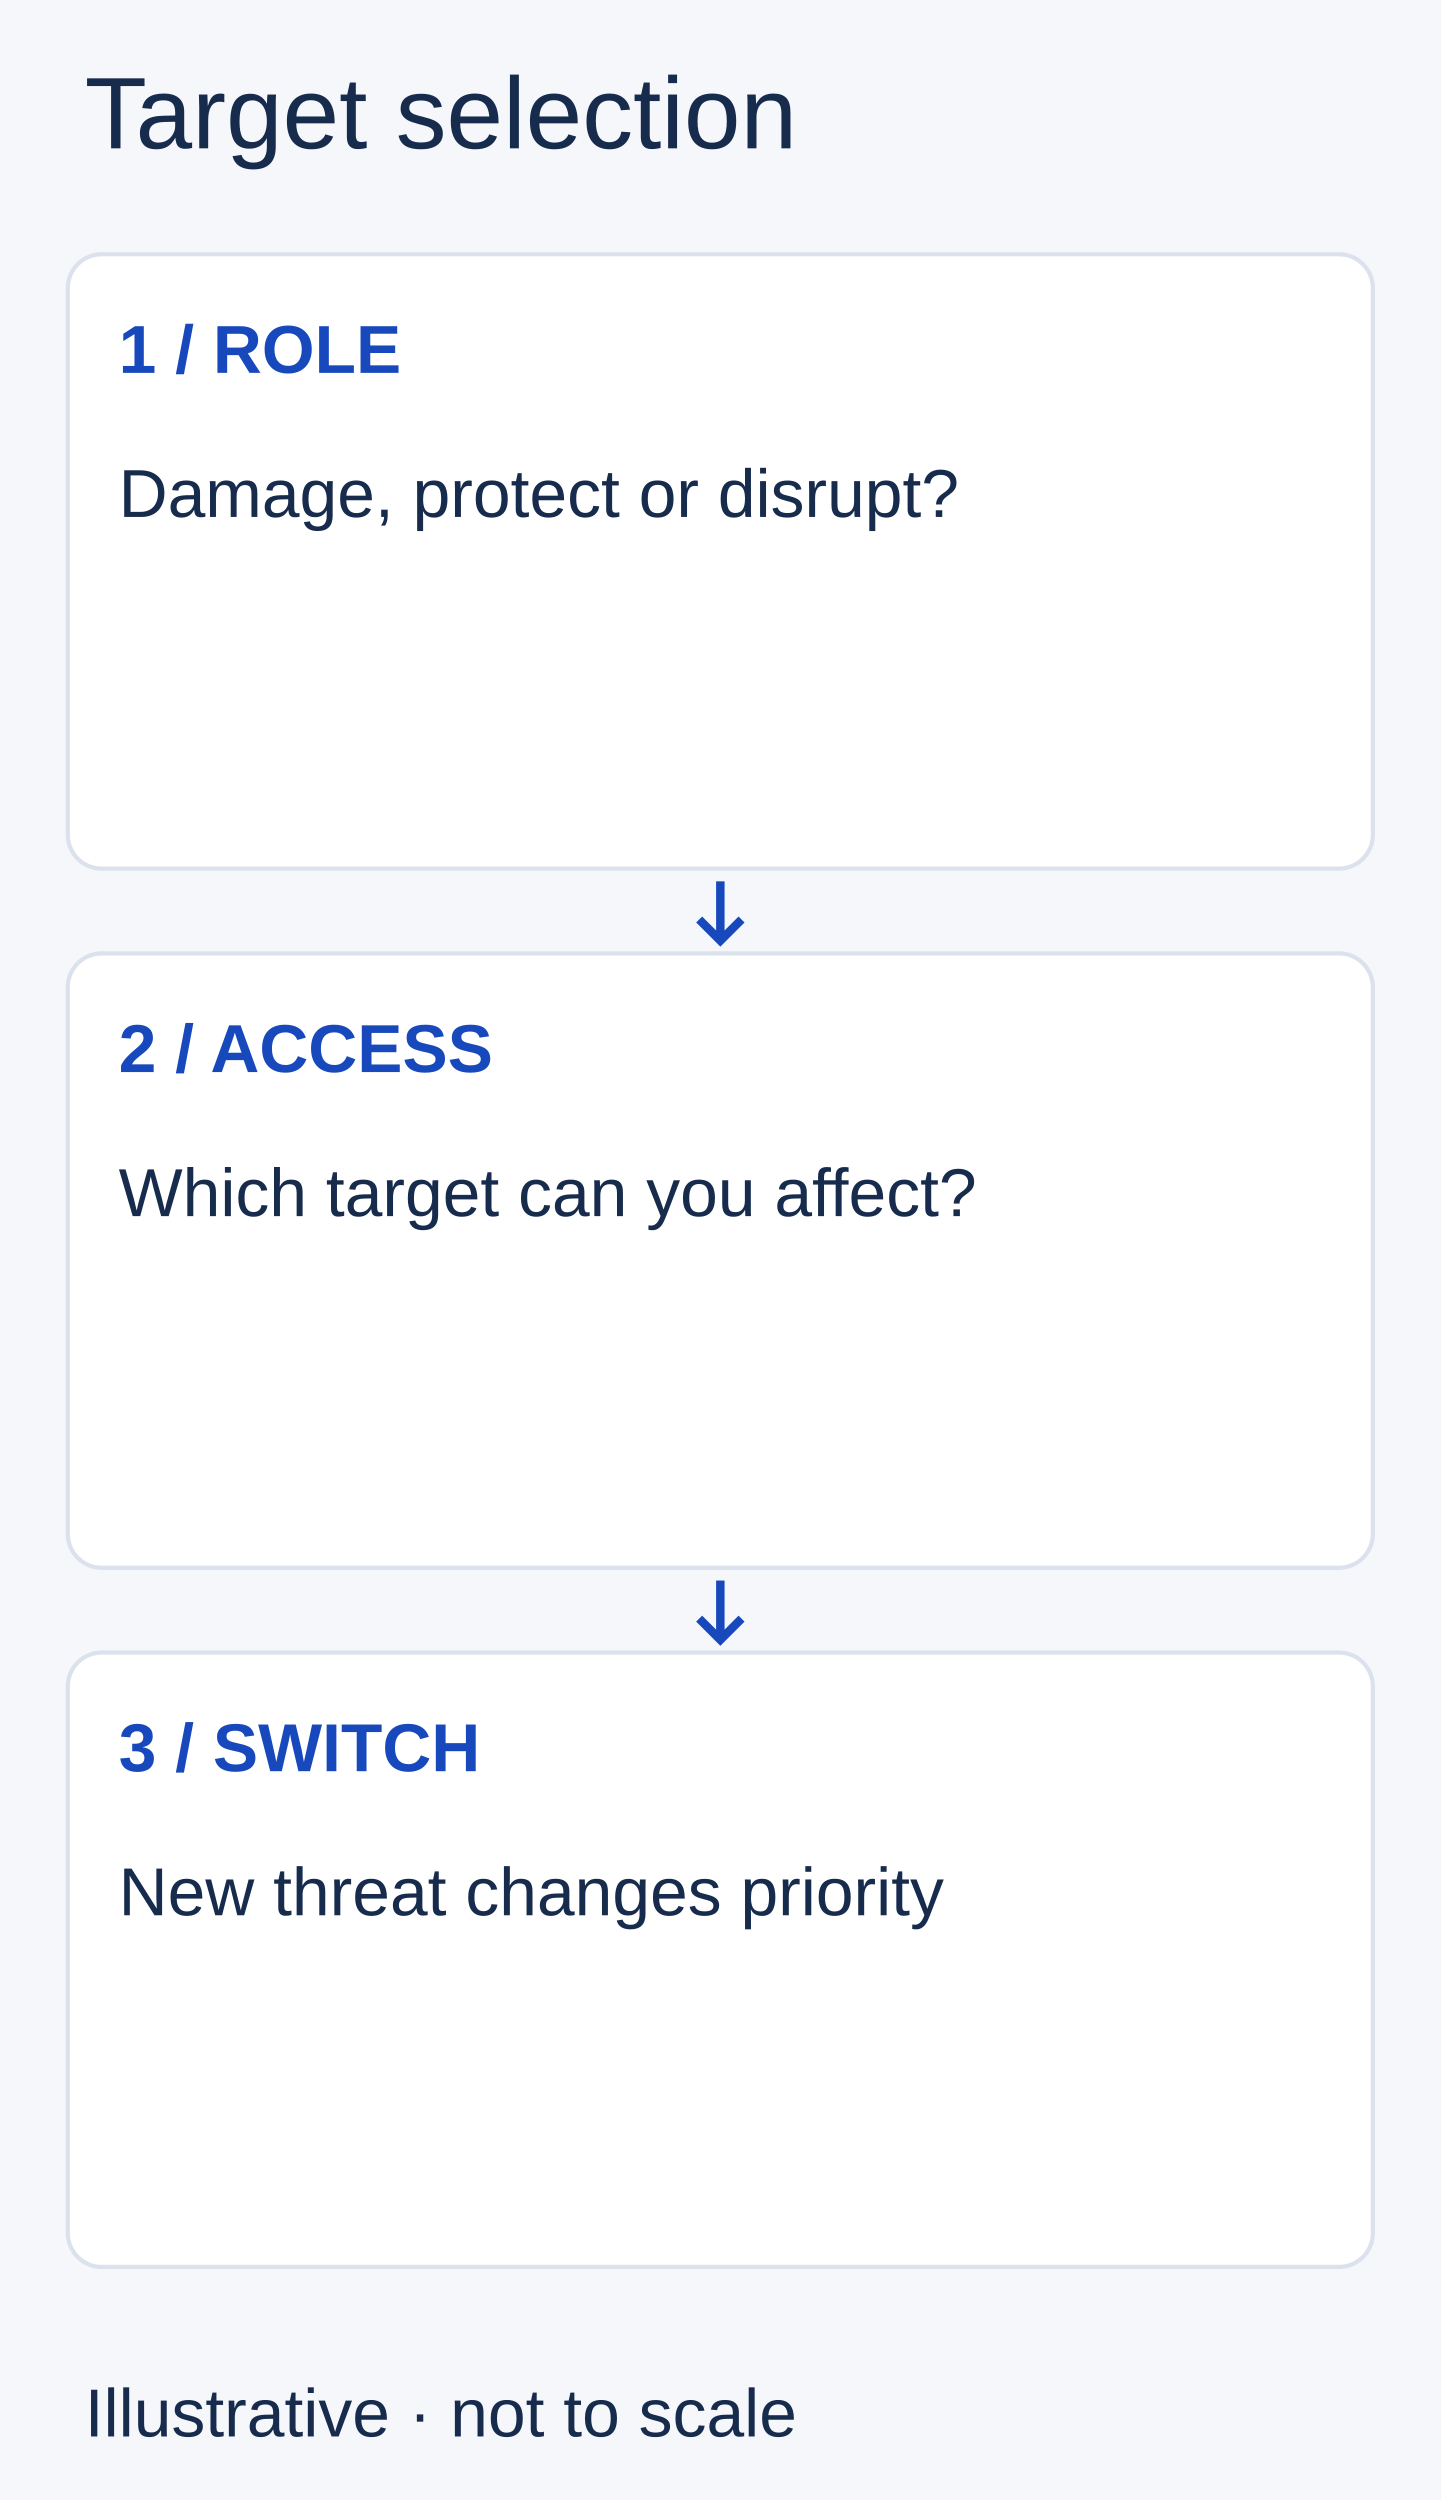
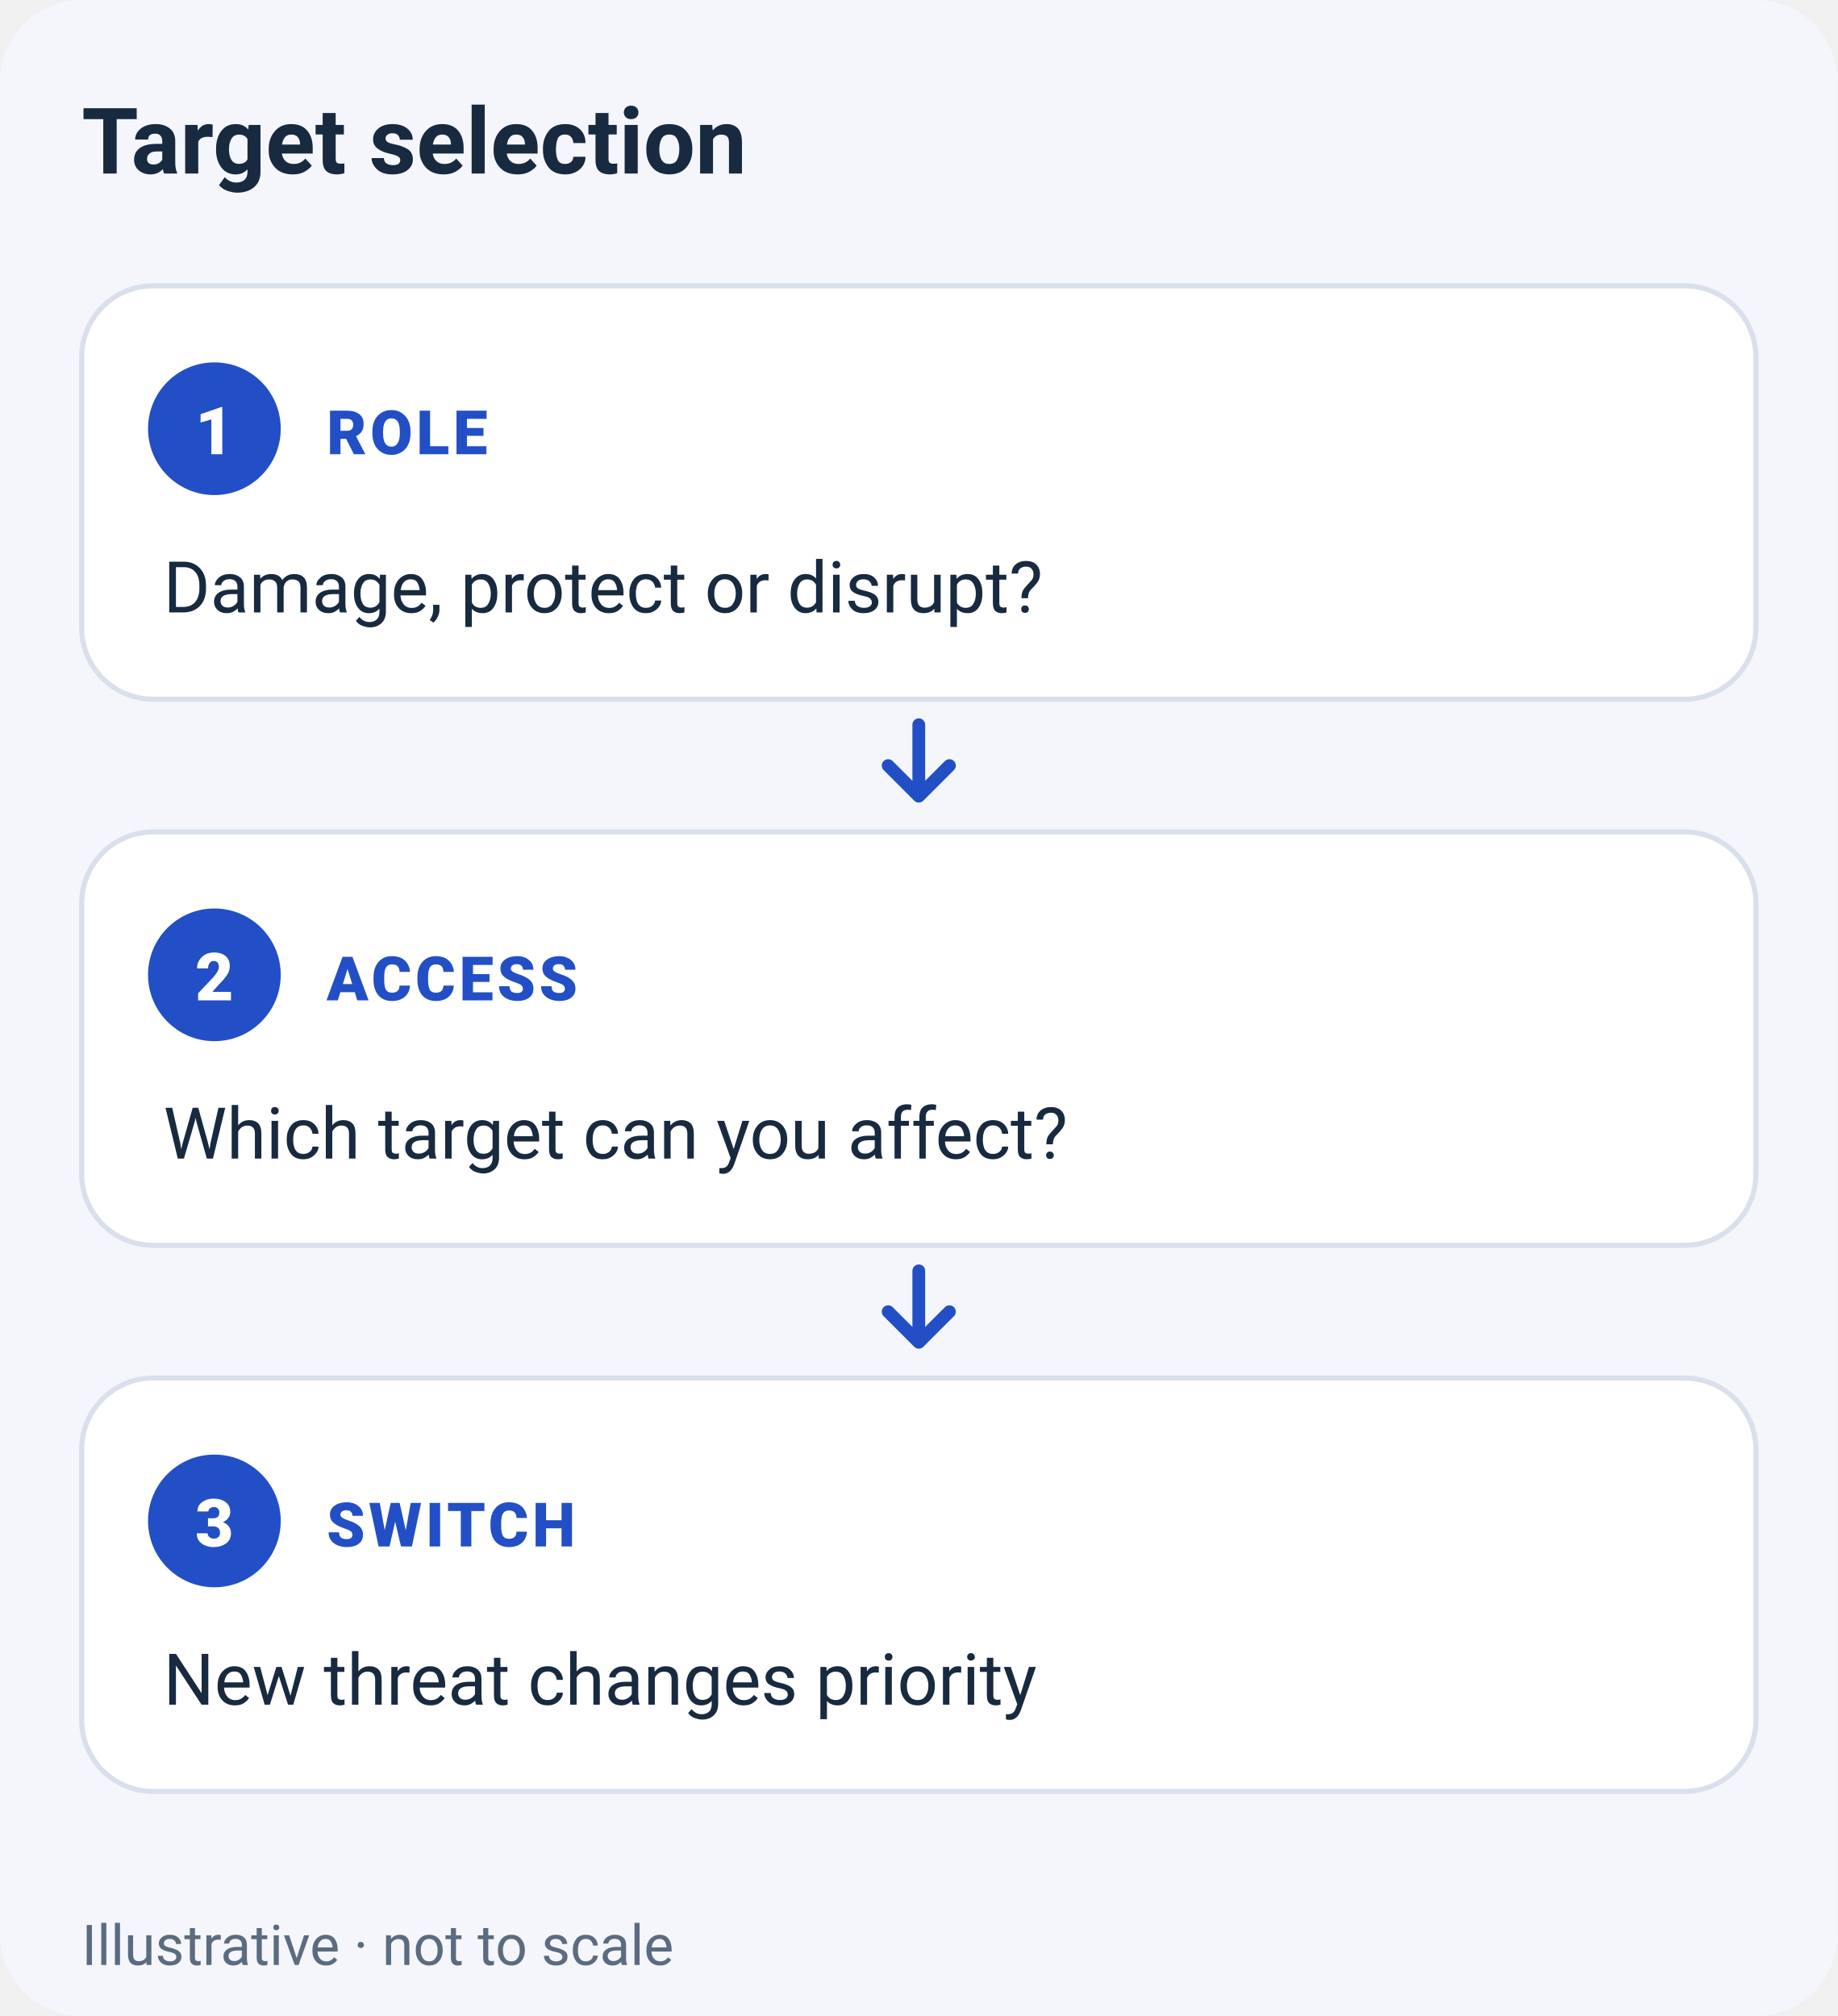
- <svg xmlns="http://www.w3.org/2000/svg" width="340" height="590" viewBox="0 0 340 590" role="img" aria-labelledby="title desc">
-   <rect width="100%" height="100%" fill="#f5f7fb" />
-   <style>text{font-family:Arial,sans-serif;fill:#172b4d;font-size:16px}.label{fill:#1749bd;font-weight:bold}</style>
-   <text x="20" y="35" style="font-size:24px">Target selection</text>
-   <rect x="16" y="60" width="308" height="145" rx="8" fill="white" stroke="#dce2ed" />
-   <text x="28" y="88" class="label">1 / ROLE</text>
-   <text x="28" y="122">Damage, protect or disrupt?</text>
-   <path d="M170 208v14m-5 -5l5 5 5 -5" stroke="#1749bd" stroke-width="2" fill="none" />
-   <rect x="16" y="225" width="308" height="145" rx="8" fill="white" stroke="#dce2ed" />
-   <text x="28" y="253" class="label">2 / ACCESS</text>
-   <text x="28" y="287">Which target can you affect?</text>
-   <path d="M170 373v14m-5 -5l5 5 5 -5" stroke="#1749bd" stroke-width="2" fill="none" />
-   <rect x="16" y="390" width="308" height="145" rx="8" fill="white" stroke="#dce2ed" />
-   <text x="28" y="418" class="label">3 / SWITCH</text>
-   <text x="28" y="452">New threat changes priority</text>
-   <text x="20" y="575">Illustrative · not to scale</text>
-   <style>@media(prefers-color-scheme:dark){text{fill:#ededed}.label{fill:#9abaff}[fill="#f5f7fb"]{fill:#191919}[stroke="#f5f7fb"]{stroke:#191919}[fill="#ffffff"]{fill:#222222}[stroke="#ffffff"]{stroke:#222222}[fill="#fff"]{fill:#222222}[stroke="#fff"]{stroke:#222222}[fill="white"]{fill:#222222}[stroke="white"]{stroke:#222222}[fill="#dee5f3"]{fill:#2c2c2c}[stroke="#dee5f3"]{stroke:#2c2c2c}[fill="#172b4d"]{fill:#ededed}[stroke="#172b4d"]{stroke:#ededed}[fill="#405574"]{fill:#b5b5b5}[stroke="#405574"]{stroke:#b5b5b5}[fill="#1749bd"]{fill:#9abaff}[stroke="#1749bd"]{stroke:#9abaff}[fill="#dce2ed"]{fill:#424242}[stroke="#dce2ed"]{stroke:#424242}[fill="#78869c"]{fill:#777777}[stroke="#78869c"]{stroke:#777777}}</style>
+ <svg xmlns="http://www.w3.org/2000/svg" width="360" height="395" viewBox="0 0 360 395" role="img" aria-labelledby="title desc">
+   <style>.bg{fill:#f4f6fb}.card{fill:#fff;stroke:#d9e0ec}.num{fill:#224fc5}.numt{fill:#fff;font-weight:800}.lab{fill:#224fc5;font-weight:800;letter-spacing:.06em}.t{fill:#182a40}.lead{fill:#182a40;font-weight:650}.muted{fill:#5b6b80}.arrow{stroke:#224fc5;fill:none}text{font-family:system-ui,-apple-system,"Segoe UI",Roboto,sans-serif}@media(prefers-color-scheme:dark){.bg{fill:#171717}.card{fill:#202020;stroke:#3a3a3a}.num{fill:#9abaff}.numt{fill:#111}.lab{fill:#9abaff}.t,.lead{fill:#ededed}.muted{fill:#a8a8a8}.arrow{stroke:#9abaff}}</style>
+   <rect class="bg" width="360" height="395" rx="16" />
+   <text x="16" y="34" class="lead" style="font-size:18px">Target selection</text>
+   <rect class="card" x="16" y="56" width="328" height="81" rx="14" />
+   <circle class="num" cx="42" cy="84" r="13" />
+   <text class="numt" x="42" y="89" text-anchor="middle" style="font-size:13px">1</text>
+   <text class="lab" x="64" y="89" style="font-size:12px">ROLE</text>
+   <text class="t" x="32" y="120" style="font-size:14px">Damage, protect or disrupt?</text>
+   <path class="arrow" d="M180.0 142 v14 m-6 -6 l6 6 l6 -6" stroke-width="2.5" stroke-linecap="round" stroke-linejoin="round" />
+   <rect class="card" x="16" y="163" width="328" height="81" rx="14" />
+   <circle class="num" cx="42" cy="191" r="13" />
+   <text class="numt" x="42" y="196" text-anchor="middle" style="font-size:13px">2</text>
+   <text class="lab" x="64" y="196" style="font-size:12px">ACCESS</text>
+   <text class="t" x="32" y="227" style="font-size:14px">Which target can you affect?</text>
+   <path class="arrow" d="M180.0 249 v14 m-6 -6 l6 6 l6 -6" stroke-width="2.5" stroke-linecap="round" stroke-linejoin="round" />
+   <rect class="card" x="16" y="270" width="328" height="81" rx="14" />
+   <circle class="num" cx="42" cy="298" r="13" />
+   <text class="numt" x="42" y="303" text-anchor="middle" style="font-size:13px">3</text>
+   <text class="lab" x="64" y="303" style="font-size:12px">SWITCH</text>
+   <text class="t" x="32" y="334" style="font-size:14px">New threat changes priority</text>
+   <text class="muted" x="16" y="385" style="font-size:11px">Illustrative · not to scale</text>
</svg>
